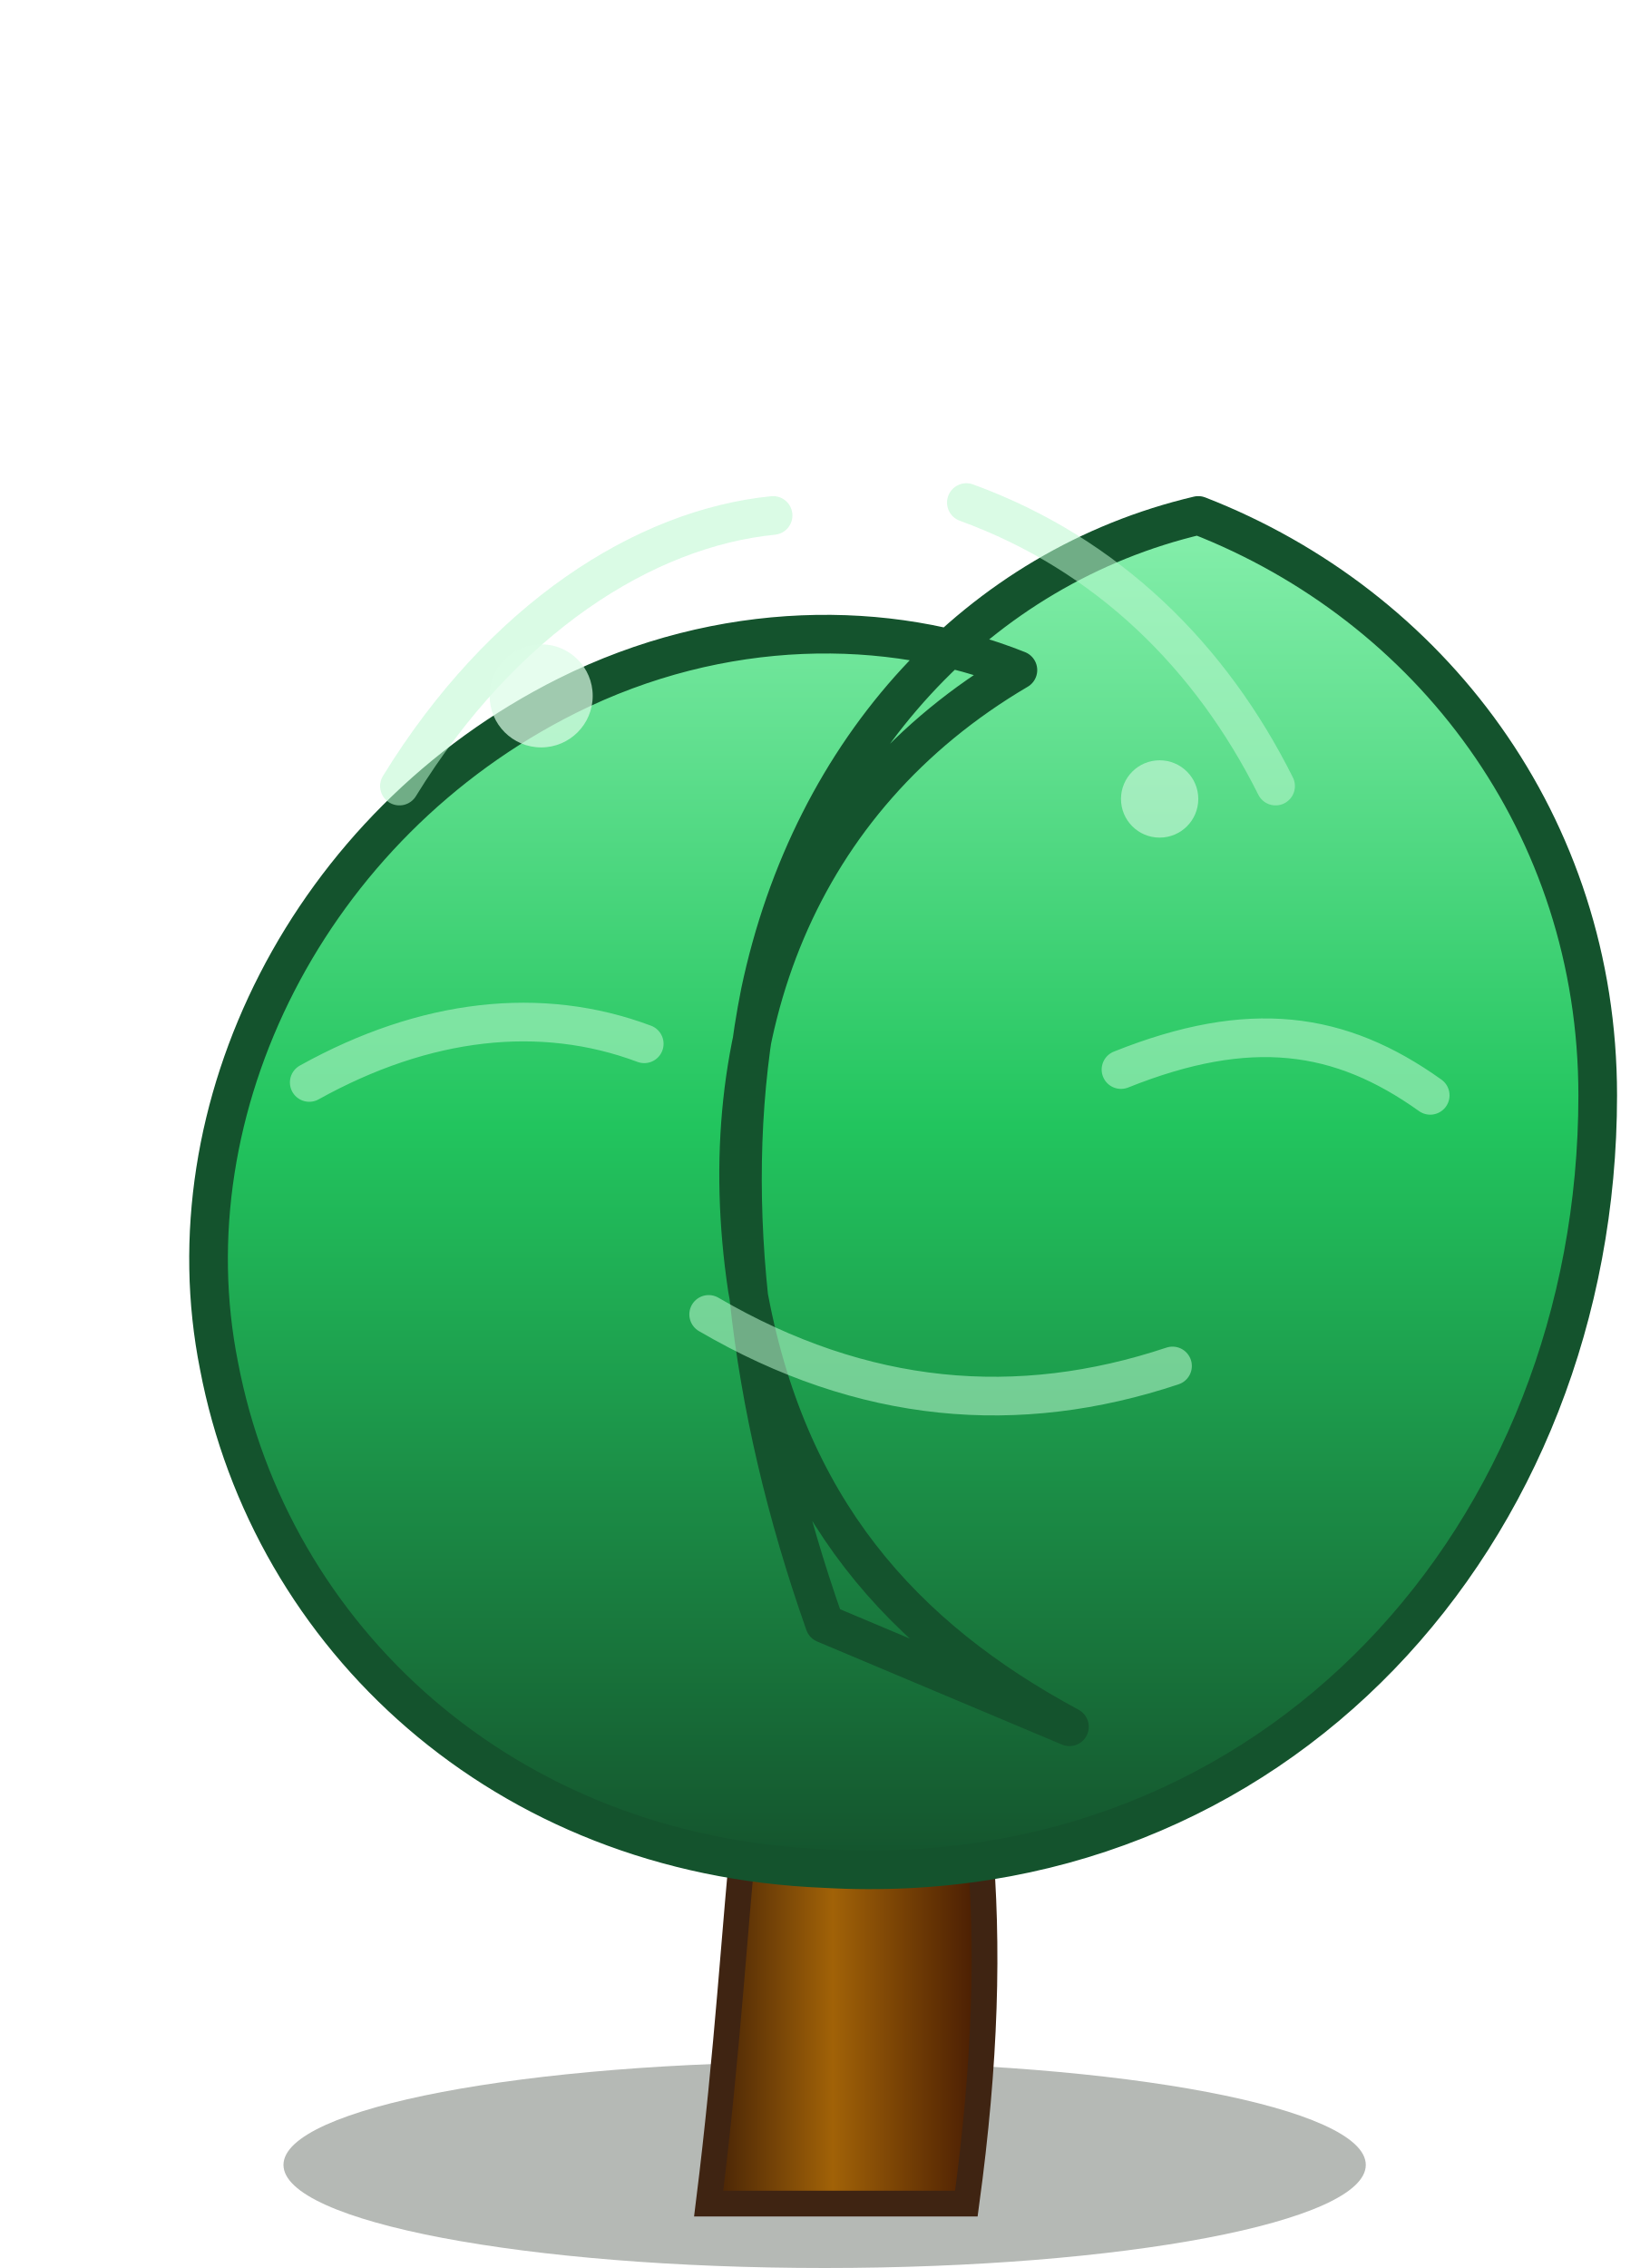
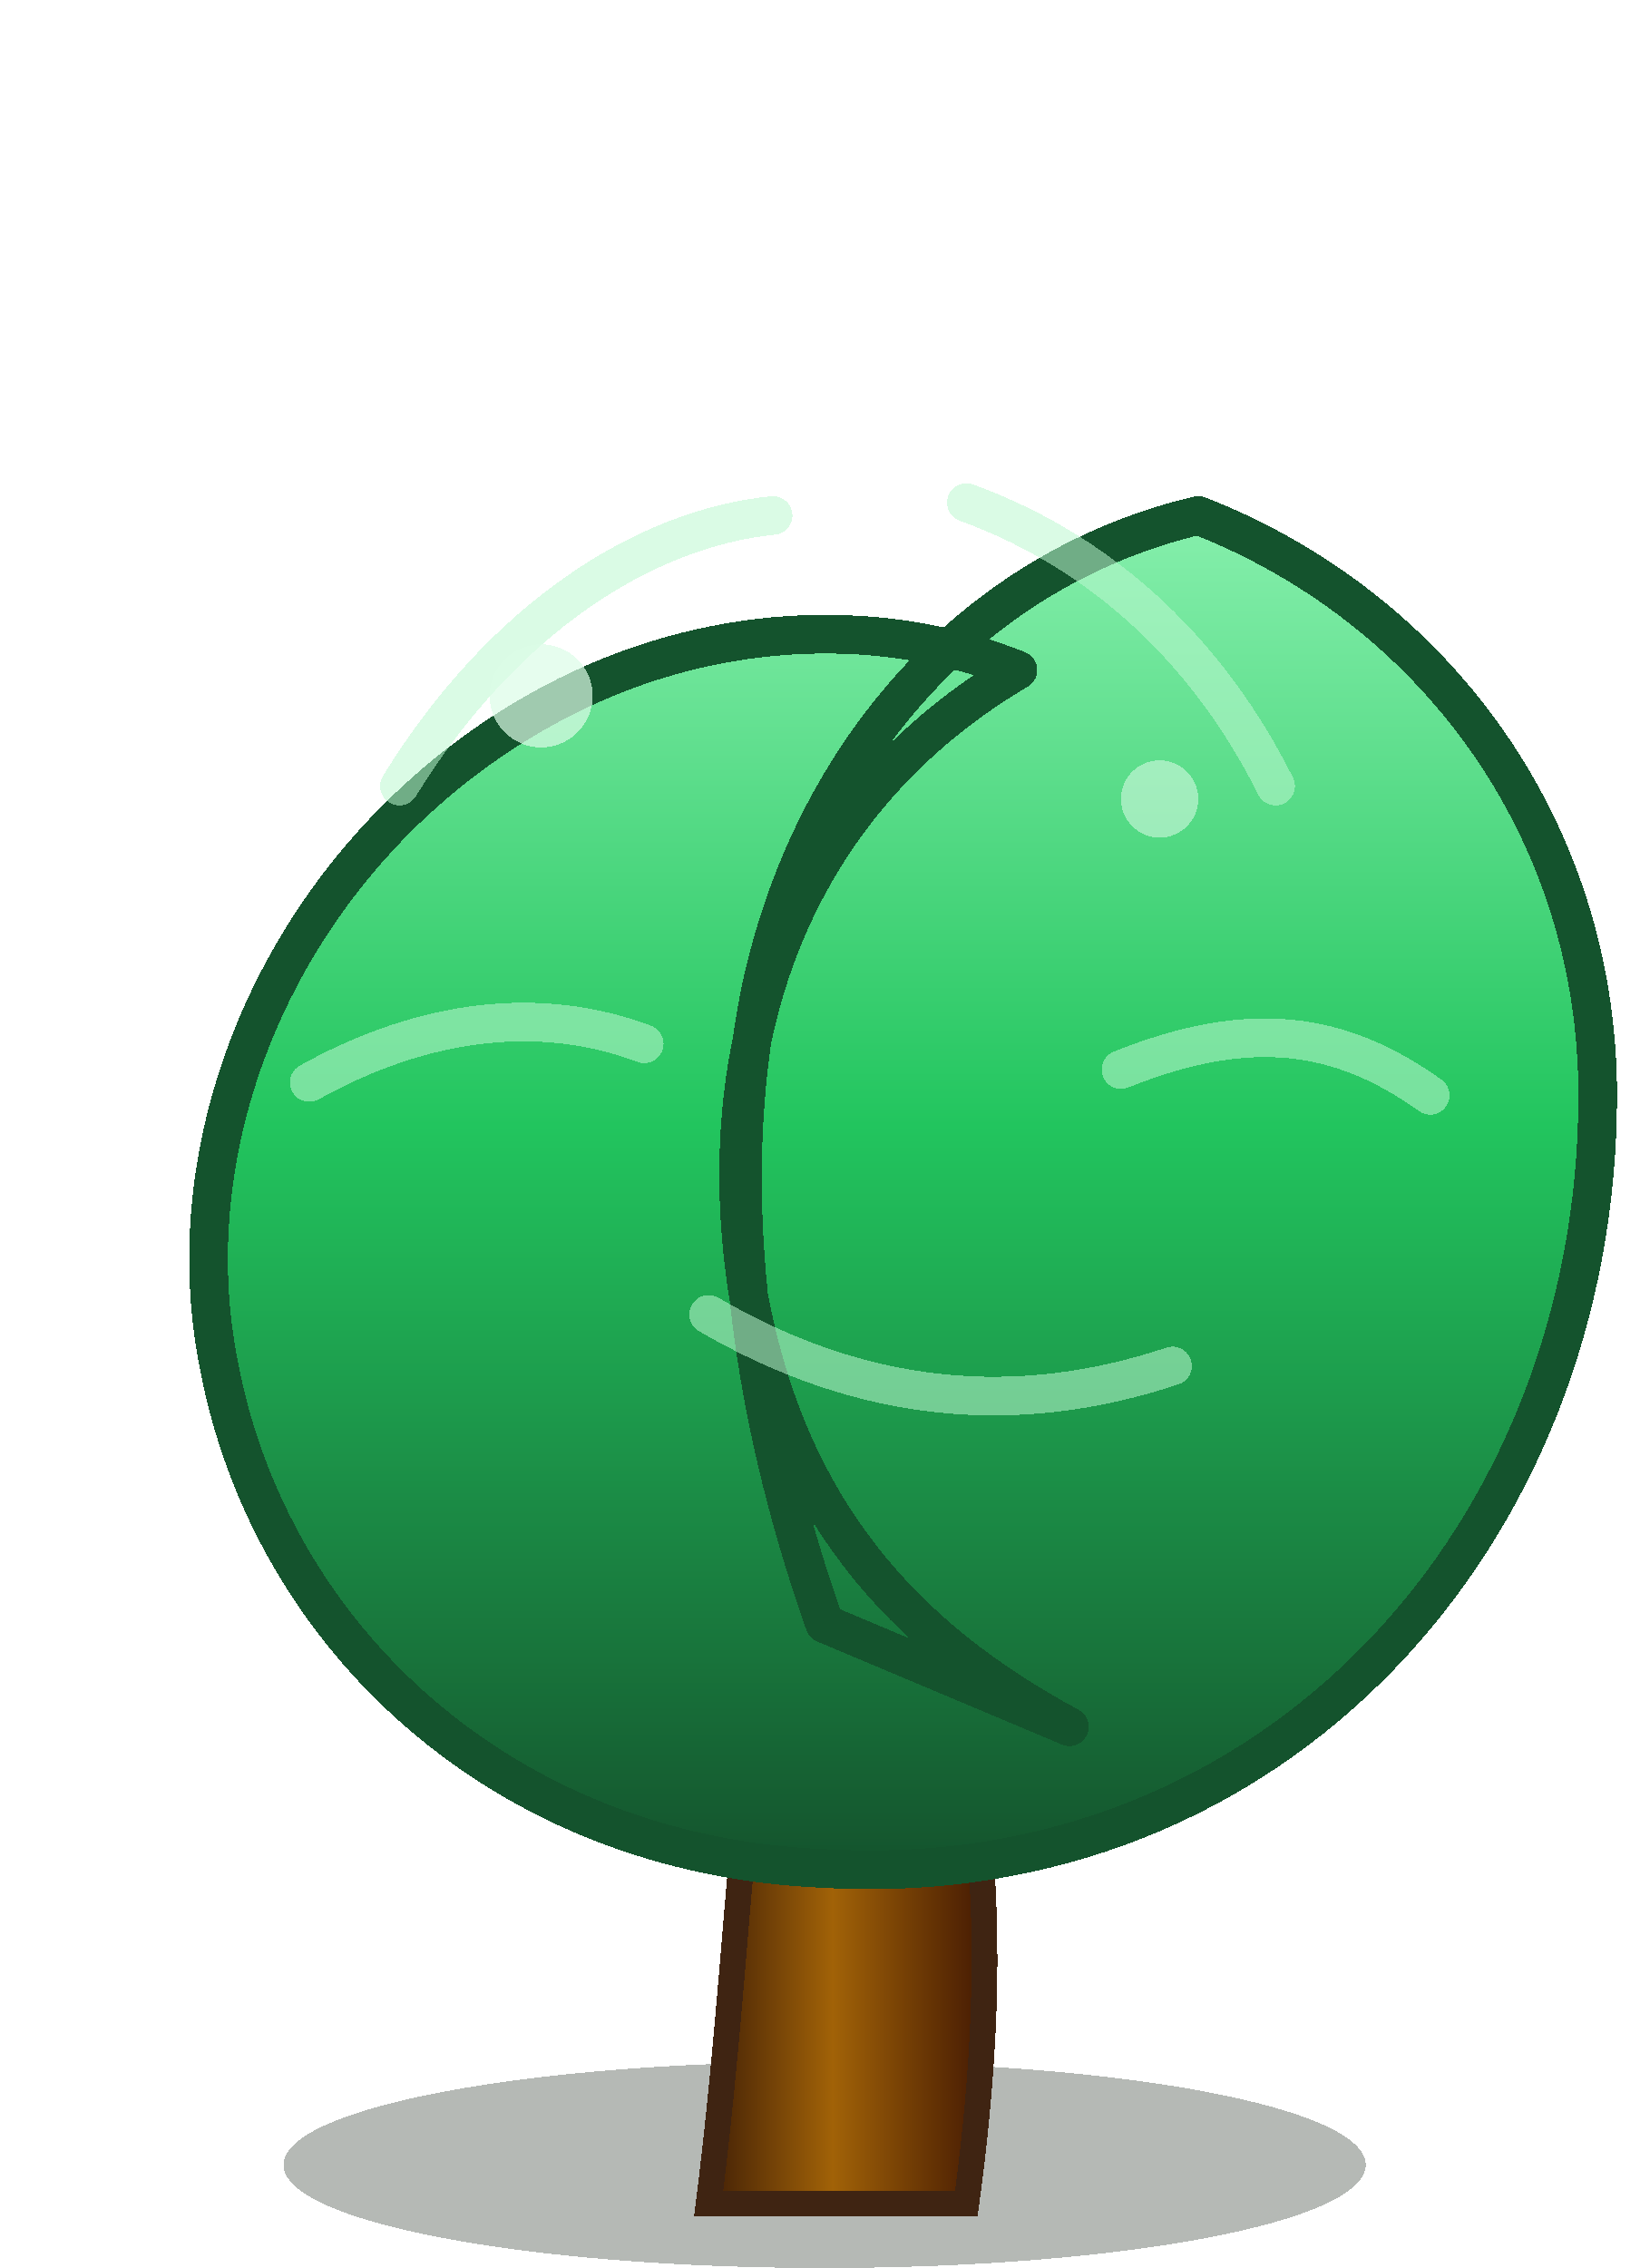
- <svg xmlns="http://www.w3.org/2000/svg" viewBox="0 0 128 176" width="128" height="176">
+ <svg xmlns="http://www.w3.org/2000/svg" viewBox="0 0 128 176" width="128" height="176" shape-rendering="crispEdges">
  <defs>
    <linearGradient id="leaf" x2="0" y2="1">
      <stop stop-color="#86efac" />
      <stop offset=".45" stop-color="#22c55e" />
      <stop offset="1" stop-color="#14532d" />
    </linearGradient>
    <linearGradient id="bark" x2="1">
      <stop stop-color="#422006" />
      <stop offset=".45" stop-color="#a16207" />
      <stop offset="1" stop-color="#451a03" />
    </linearGradient>
  </defs>
  <ellipse cx="64" cy="168" rx="42" ry="8" fill="#172216" opacity=".32" />
  <path d="M55 171c3-24 2-38 8-53h8c5 17 7 31 4 53z" fill="url(#bark)" stroke="#3f2412" stroke-width="2" />
  <path d="M62 135c-8-16-17-24-25-31M68 137c8-18 16-27 25-35" fill="none" stroke="#5b3216" stroke-width="5" stroke-linecap="round" />
  <path d="M64 126c-6-17-8-34-5-49 4-19 17-33 34-37 18 7 31 24 31 45 0 34-25 62-60 60-25-1-43-18-47-39-4-20 7-42 27-52 12-6 25-6 35-2-17 10-24 28-21 48 3 17 12 27 25 34z" fill="url(#leaf)" stroke="#14532d" stroke-width="3" stroke-linejoin="round" />
  <path d="M31 61c8-13 19-20 29-21M24 84c9-5 18-6 26-3M75 39c11 4 19 12 24 22M87 83c10-4 17-3 24 2M55 102c12 7 24 8 36 4" fill="none" stroke="#bbf7d0" stroke-width="3" opacity=".55" stroke-linecap="round" />
  <circle cx="42" cy="54" r="4" fill="#dcfce7" opacity=".7" />
  <circle cx="90" cy="62" r="3" fill="#dcfce7" opacity=".55" />
</svg>
